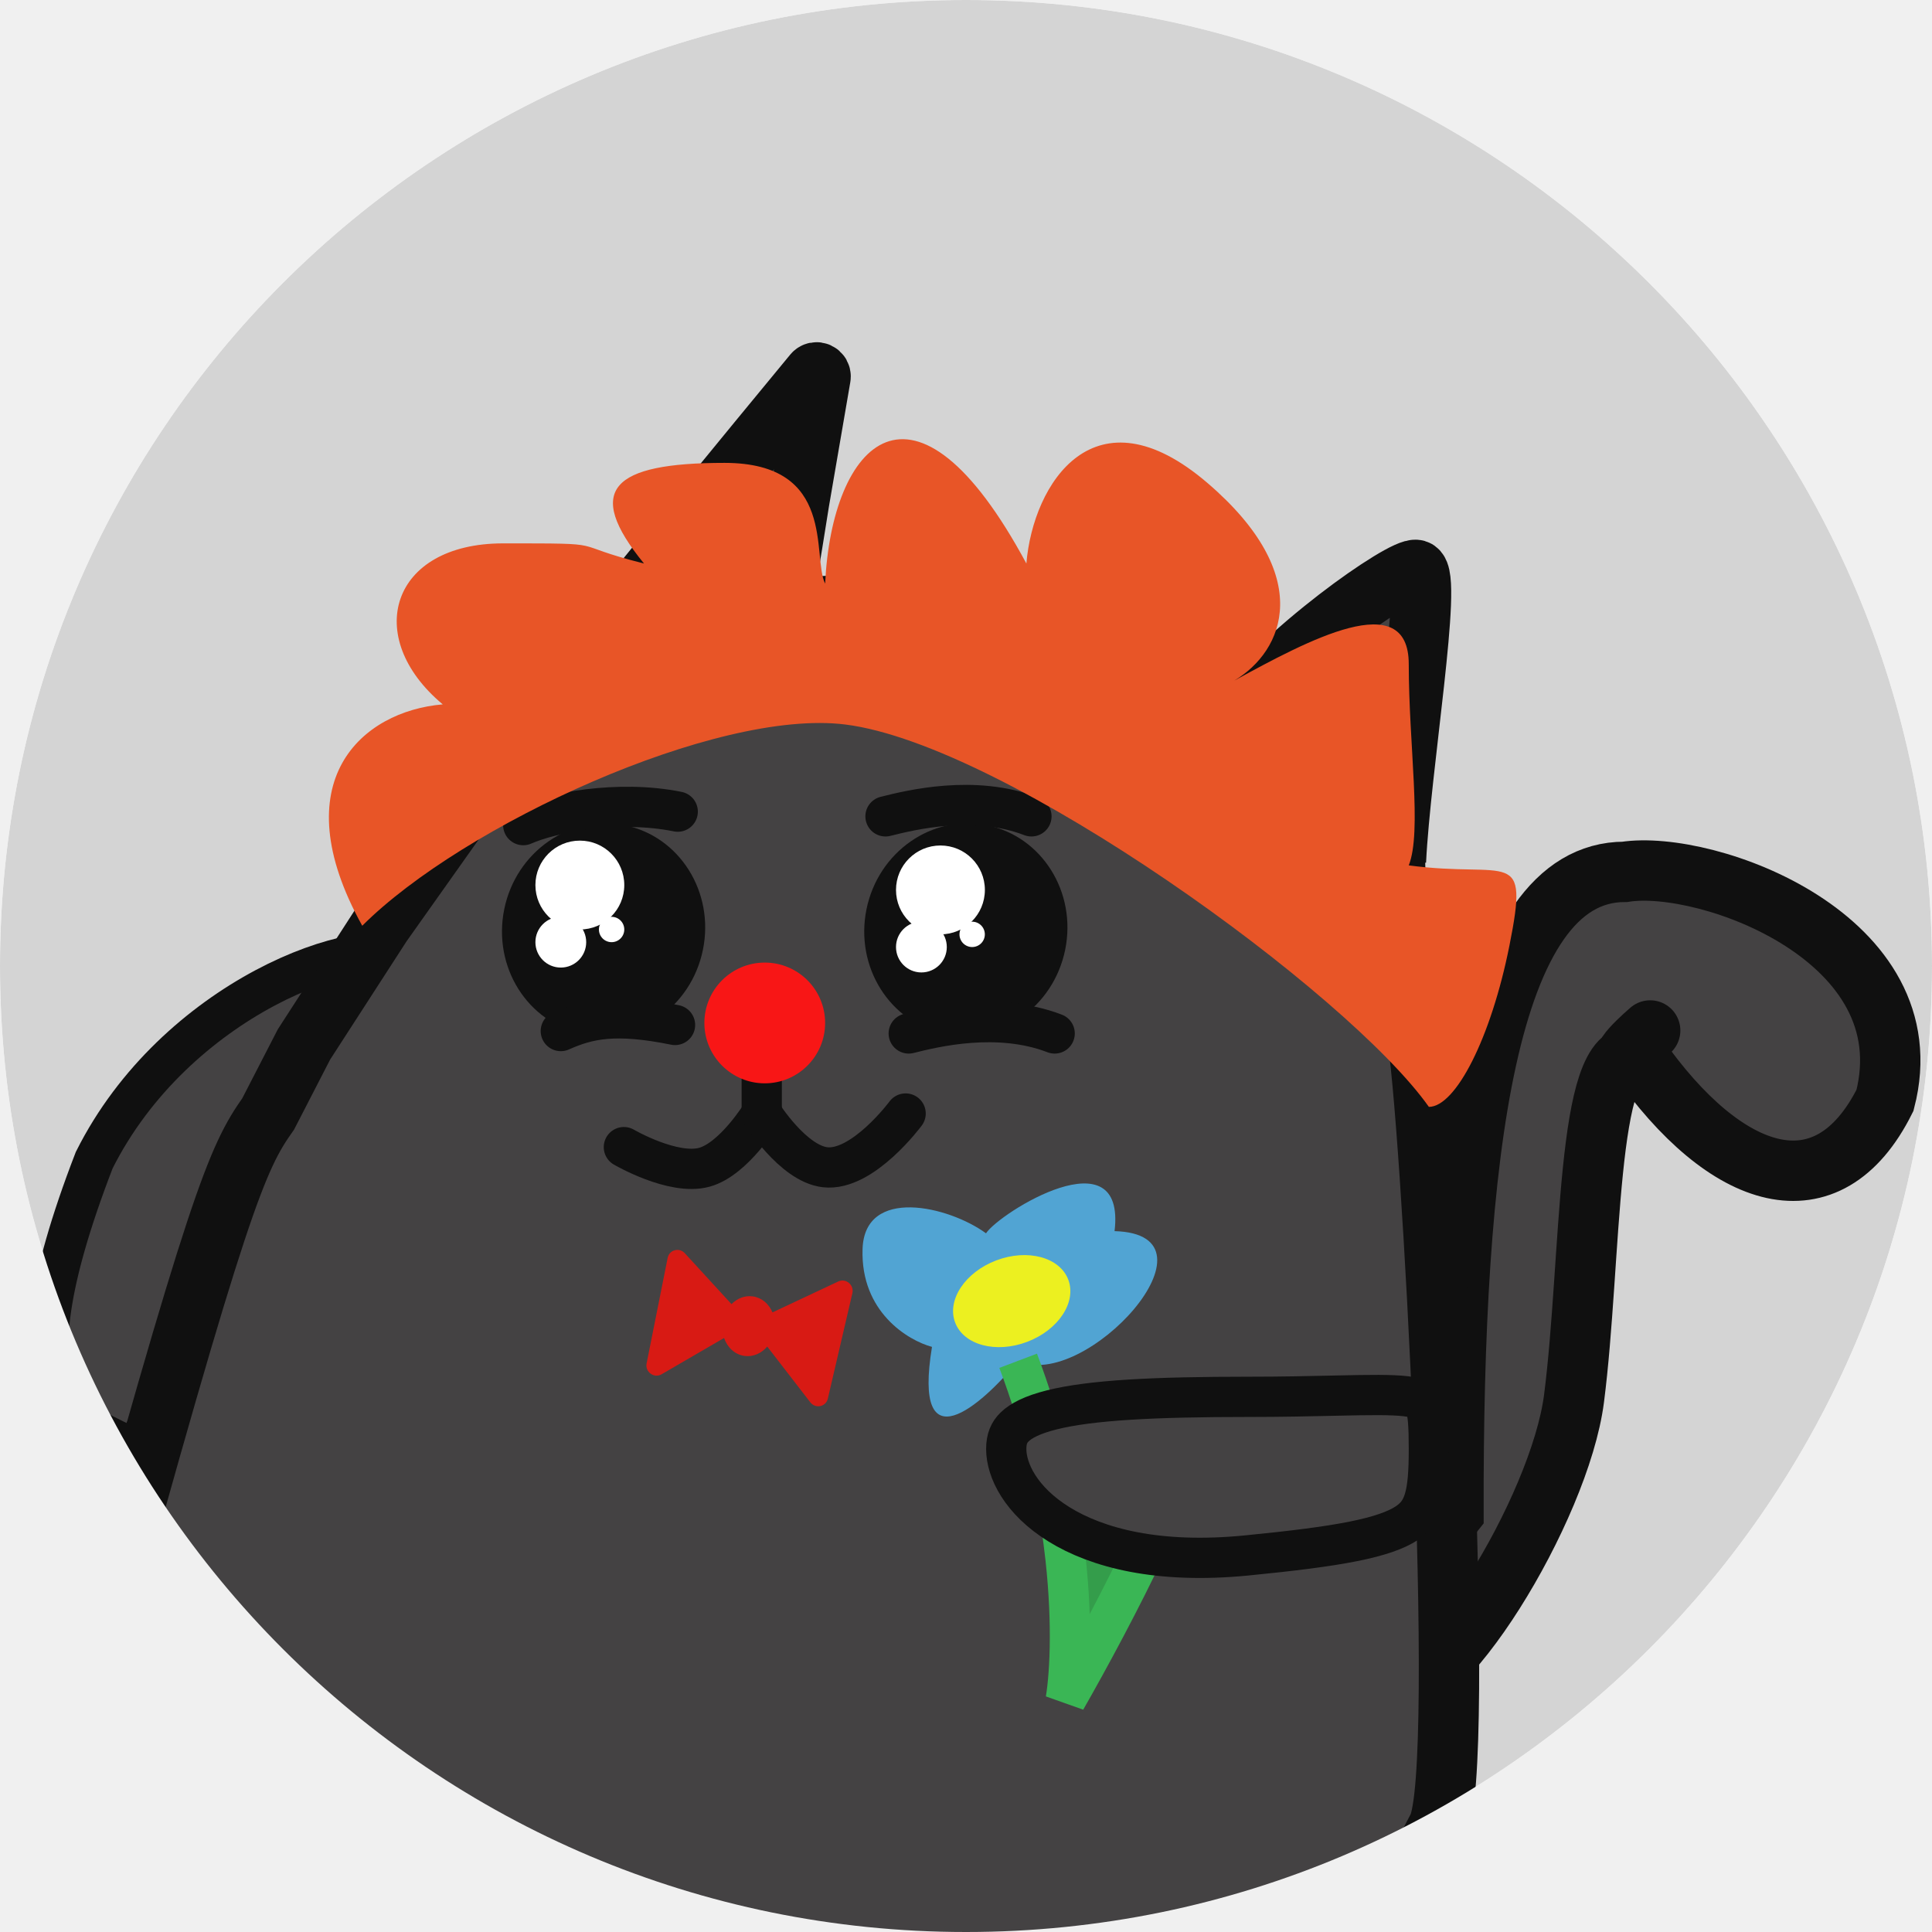
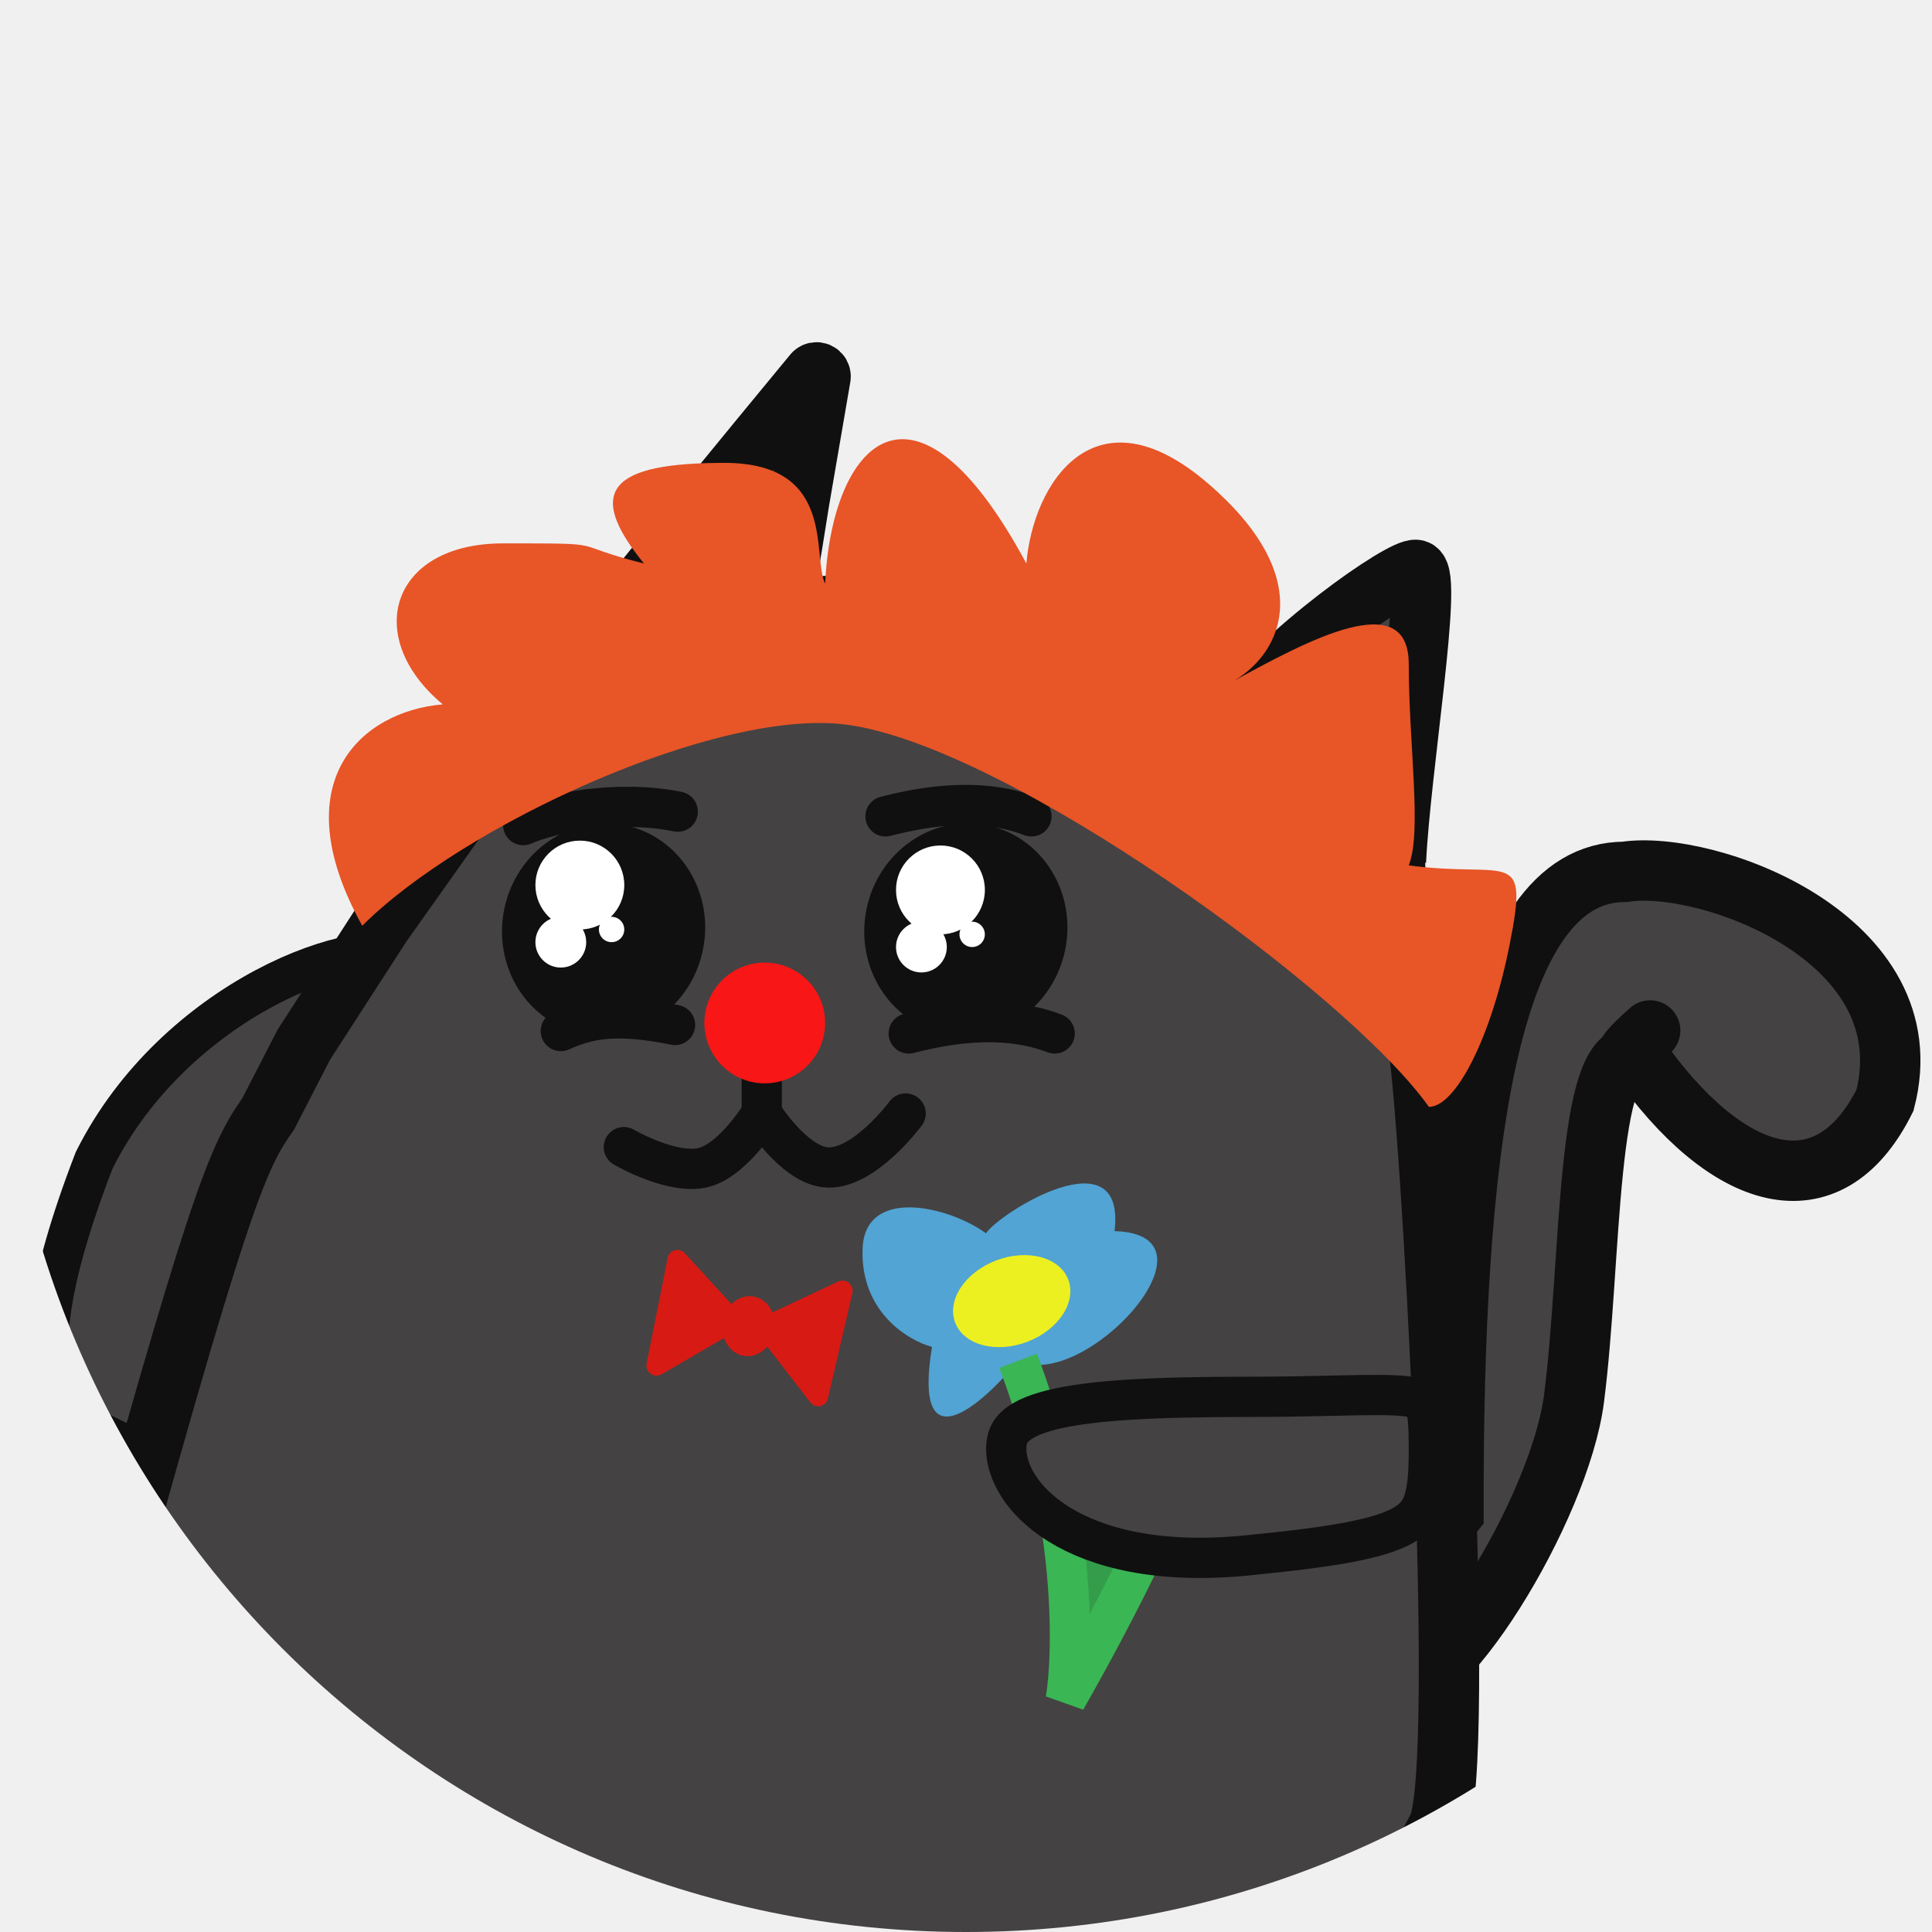
<svg xmlns="http://www.w3.org/2000/svg" width="48" height="48" viewBox="0 0 48 48" fill="none">
  <mask id="mask0_61_12" style="mask-type:alpha" maskUnits="userSpaceOnUse" x="0" y="0" width="48" height="48">
    <rect width="48" height="48" rx="24" fill="#E9E9E9" />
  </mask>
  <g mask="url(#mask0_61_12)">
-     <circle cx="24" cy="24" r="24" fill="#D4D4D4" />
    <path d="M6.232 29.378C5.362 31.124 4.796 32.617 4.373 33.736C4.215 34.152 4.077 34.516 3.951 34.822C3.703 35.42 3.524 35.73 3.373 35.866C3.315 35.919 3.282 35.924 3.264 35.926C3.238 35.928 3.168 35.925 3.034 35.858C2.975 35.828 2.916 35.799 2.859 35.771C2.149 35.421 1.598 35.15 1.343 34.406C1.052 33.555 1.124 31.974 2.341 28.823C3.341 26.827 4.994 25.394 6.58 24.547C7.375 24.123 8.14 23.854 8.78 23.733C9.441 23.608 9.89 23.656 10.113 23.767C10.165 23.793 10.201 23.814 10.226 23.831C10.199 23.882 10.149 23.958 10.063 24.067C9.943 24.217 9.784 24.394 9.581 24.618C9.562 24.639 9.542 24.661 9.522 24.683C8.708 25.577 7.419 26.995 6.232 29.378Z" fill="#444243" stroke="#101010" />
    <path d="M34.42 40.392C35.165 39.004 35.48 38.373 36.111 37.585C36.09 28.784 36.899 21.661 40.368 21.661C42.417 21.345 47.875 23.311 46.832 27.337C45.413 30.175 42.89 29.386 40.683 26.233C40.483 26.313 40.404 26.312 40.399 26.265C39.411 26.777 39.514 31.584 39.106 34.747C38.752 37.497 35.728 42.428 34.424 41.984L34.42 40.392Z" fill="#444243" />
    <path d="M40.683 26.233C42.89 29.386 45.413 30.175 46.832 27.337C47.875 23.311 42.417 21.345 40.368 21.661C36.899 21.661 36.09 28.784 36.111 37.585C35.48 38.373 35.165 39.004 34.42 40.392L34.424 41.984C35.728 42.428 38.752 37.497 39.106 34.747C39.549 31.309 39.389 25.928 40.683 26.233ZM40.683 26.233C39.895 26.548 40.998 25.602 40.998 25.602" stroke="#101010" stroke-width="1.5" stroke-linecap="round" />
    <path d="M6.663 27.675C5.891 28.764 5.433 29.79 2.215 41.485C1.395 44.467 3.055 48.53 4.884 49.175C7.552 50.117 11.794 51.92 25.786 52C32.457 52 34.902 46.964 35.718 45.409C36.46 43.996 35.543 27.338 35.189 25.635C34.571 22.653 34.643 20.503 34.681 21.398C34.791 19.091 35.602 14.281 35.189 14.161C34.877 14.07 31.835 16.184 30.519 17.995C27.602 15.239 25.045 15.277 24.257 15.12C23.63 14.994 20.799 15.001 19.412 15.12C19.56 14.336 19.856 12.453 19.856 12.453L20.386 9.369C20.403 9.268 20.276 9.209 20.211 9.288C19.139 10.585 14.684 15.986 11.703 19.828L9.479 22.967L7.552 25.949L6.663 27.675Z" fill="#444243" />
    <path d="M19.41 17.037C19.397 16.536 19.421 15.824 19.412 15.12M29.93 19.553C29.855 19.119 30.099 18.573 30.519 17.995M19.412 15.12C19.56 14.336 19.856 12.453 19.856 12.453L20.386 9.369C20.403 9.268 20.276 9.209 20.211 9.288C19.139 10.585 14.684 15.986 11.703 19.828L9.479 22.967L7.552 25.949L6.663 27.675C5.891 28.764 5.433 29.79 2.215 41.485C1.395 44.467 3.055 48.53 4.884 49.175C7.552 50.117 11.794 51.92 25.786 52C32.457 52 34.902 46.964 35.718 45.409C36.46 43.996 35.543 27.338 35.189 25.635C34.571 22.653 34.643 20.503 34.681 21.398C34.791 19.091 35.602 14.281 35.189 14.161C34.877 14.07 31.835 16.184 30.519 17.995M19.412 15.12C20.799 15.001 23.63 14.994 24.257 15.12C25.045 15.277 27.602 15.239 30.519 17.995" stroke="#101010" stroke-width="1.5" stroke-linecap="round" />
    <ellipse cx="14.996" cy="23.093" rx="2.519" ry="2.643" transform="rotate(11.5217 14.9957 23.0926)" fill="#101010" />
    <path d="M16.771 25.465C15.285 25.163 14.609 25.314 13.933 25.616" stroke="#101010" stroke-linecap="round" />
    <path d="M16.838 20.165C15.351 19.863 13.676 20.198 13 20.5" stroke="#101010" stroke-linecap="round" />
    <circle cx="14.406" cy="21.989" r="1.104" fill="white" />
    <circle cx="13.933" cy="23.408" r="0.631" fill="white" />
    <circle cx="15.195" cy="23.093" r="0.315" fill="white" />
    <ellipse cx="23.996" cy="23.093" rx="2.519" ry="2.643" transform="rotate(11.5217 23.9957 23.0926)" fill="#101010" />
    <path d="M26.203 25.676C24.784 25.13 23.207 25.518 22.577 25.676" stroke="#101010" stroke-linecap="round" />
    <path d="M25.626 20.282C24.207 19.735 22.631 20.124 22 20.282" stroke="#101010" stroke-linecap="round" />
    <circle cx="23.365" cy="22.11" r="1.104" fill="white" />
    <circle cx="22.892" cy="23.529" r="0.631" fill="white" />
    <circle cx="24.153" cy="23.214" r="0.315" fill="white" />
    <path d="M18.925 26.561V26.876V27.192V27.665" stroke="#101010" stroke-linecap="round" />
    <path d="M18.925 27.665C18.925 27.665 18.235 28.798 17.5 29C16.724 29.214 15.5 28.5 15.5 28.5" stroke="#101010" stroke-linecap="round" />
    <path d="M22.5 27.665C22.5 27.665 21.433 29.107 20.5 29C19.699 28.908 18.925 27.665 18.925 27.665" stroke="#101010" stroke-linecap="round" />
    <path d="M34.5 21C34.5 21 34.93 20.673 35.384 21.259C35.374 21.898 34.719 22.42 34.463 22.416C34.207 22.412 33.99 22.639 34 22C34 21 34.019 20.741 34.5 21Z" fill="#101010" />
    <path d="M25.296 33.808C24.38 34.926 22.67 36.423 23.155 33.463C22.559 33.303 21.379 32.594 21.43 31.032C21.481 29.471 23.57 29.964 24.497 30.641C24.837 30.126 27.979 28.164 27.691 30.587C30.535 30.666 26.935 34.6 25.296 33.808Z" fill="#51A4D3" />
    <ellipse cx="25.136" cy="32.326" rx="1.503" ry="1.082" transform="rotate(-20.7593 25.1358 32.3264)" fill="#ECF020" />
    <path d="M29.48 35.306C29.787 36.115 27.606 40.258 26.478 42.228C26.592 41.532 26.656 40.144 26.434 38.389C27.322 37.024 29.174 34.497 29.48 35.306Z" fill="#349D4B" />
    <path d="M25.296 33.808C25.919 35.455 26.263 37.032 26.434 38.389M26.434 38.389C26.656 40.144 26.592 41.532 26.478 42.228C27.606 40.258 29.787 36.115 29.48 35.306C29.174 34.497 27.322 37.024 26.434 38.389Z" stroke="#3AB655" />
    <path d="M35.5 36C35.5 36.572 35.472 36.962 35.385 37.252C35.306 37.514 35.179 37.693 34.946 37.846C34.689 38.014 34.284 38.163 33.624 38.295C32.969 38.426 32.108 38.533 30.97 38.645C28.768 38.862 27.255 38.457 26.311 37.872C25.359 37.283 25 36.528 25 36C25 35.745 25.073 35.582 25.209 35.451C25.363 35.3 25.642 35.151 26.126 35.029C27.101 34.784 28.669 34.704 31.018 34.704C31.852 34.704 32.553 34.688 33.131 34.675C33.367 34.67 33.583 34.665 33.779 34.662C34.48 34.651 34.889 34.664 35.145 34.727C35.262 34.755 35.314 34.788 35.339 34.808C35.359 34.825 35.385 34.853 35.41 34.923C35.476 35.101 35.5 35.407 35.5 36Z" fill="#444243" stroke="#101010" />
    <path d="M20.5 25.415C20.5 26.243 19.828 26.915 19 26.915C18.172 26.915 17.5 26.243 17.5 25.415C17.5 24.586 18.172 23.915 19 23.915C19.828 23.915 20.5 24.586 20.5 25.415Z" fill="#F81616" />
    <path d="M9 23C7 19.4 9 17.667 11 17.5C9 15.833 9.7 13.5 12.5 13.5C15.3 13.5 14 13.5 16 14C14.5 12.166 15.2 11.5 18 11.5C20.8 11.5 20.167 13.833 20.5 14.5C20.667 11 22.7 8.8 25.5 14C25.667 12 27.2 9.6 30 12C32.684 14.301 31.907 16.173 30.663 16.911C32.487 15.915 35 14.558 35 16.5C35 18.5 35.333 20.667 35 21.5C37.5 21.833 38 21 37.5 23.5C37.043 25.787 36.167 27.5 35.5 27.5C33.5 24.667 25 18.5 21 18C17.8 17.6 11.5 20.5 9 23Z" fill="#E85527" />
    <path fill-rule="evenodd" clip-rule="evenodd" d="M18.174 32.401L17.014 31.136C16.876 30.985 16.628 31.052 16.588 31.251L16.065 33.873C16.022 34.085 16.25 34.252 16.436 34.144L17.989 33.242C18.07 33.477 18.257 33.654 18.494 33.687C18.71 33.718 18.918 33.624 19.062 33.455L20.131 34.839C20.26 35.006 20.519 34.953 20.567 34.75L21.177 32.13C21.225 31.924 21.015 31.749 20.826 31.838L19.192 32.606C19.104 32.395 18.927 32.24 18.705 32.209C18.507 32.18 18.316 32.257 18.174 32.401Z" fill="#D81A14" />
  </g>
</svg>
